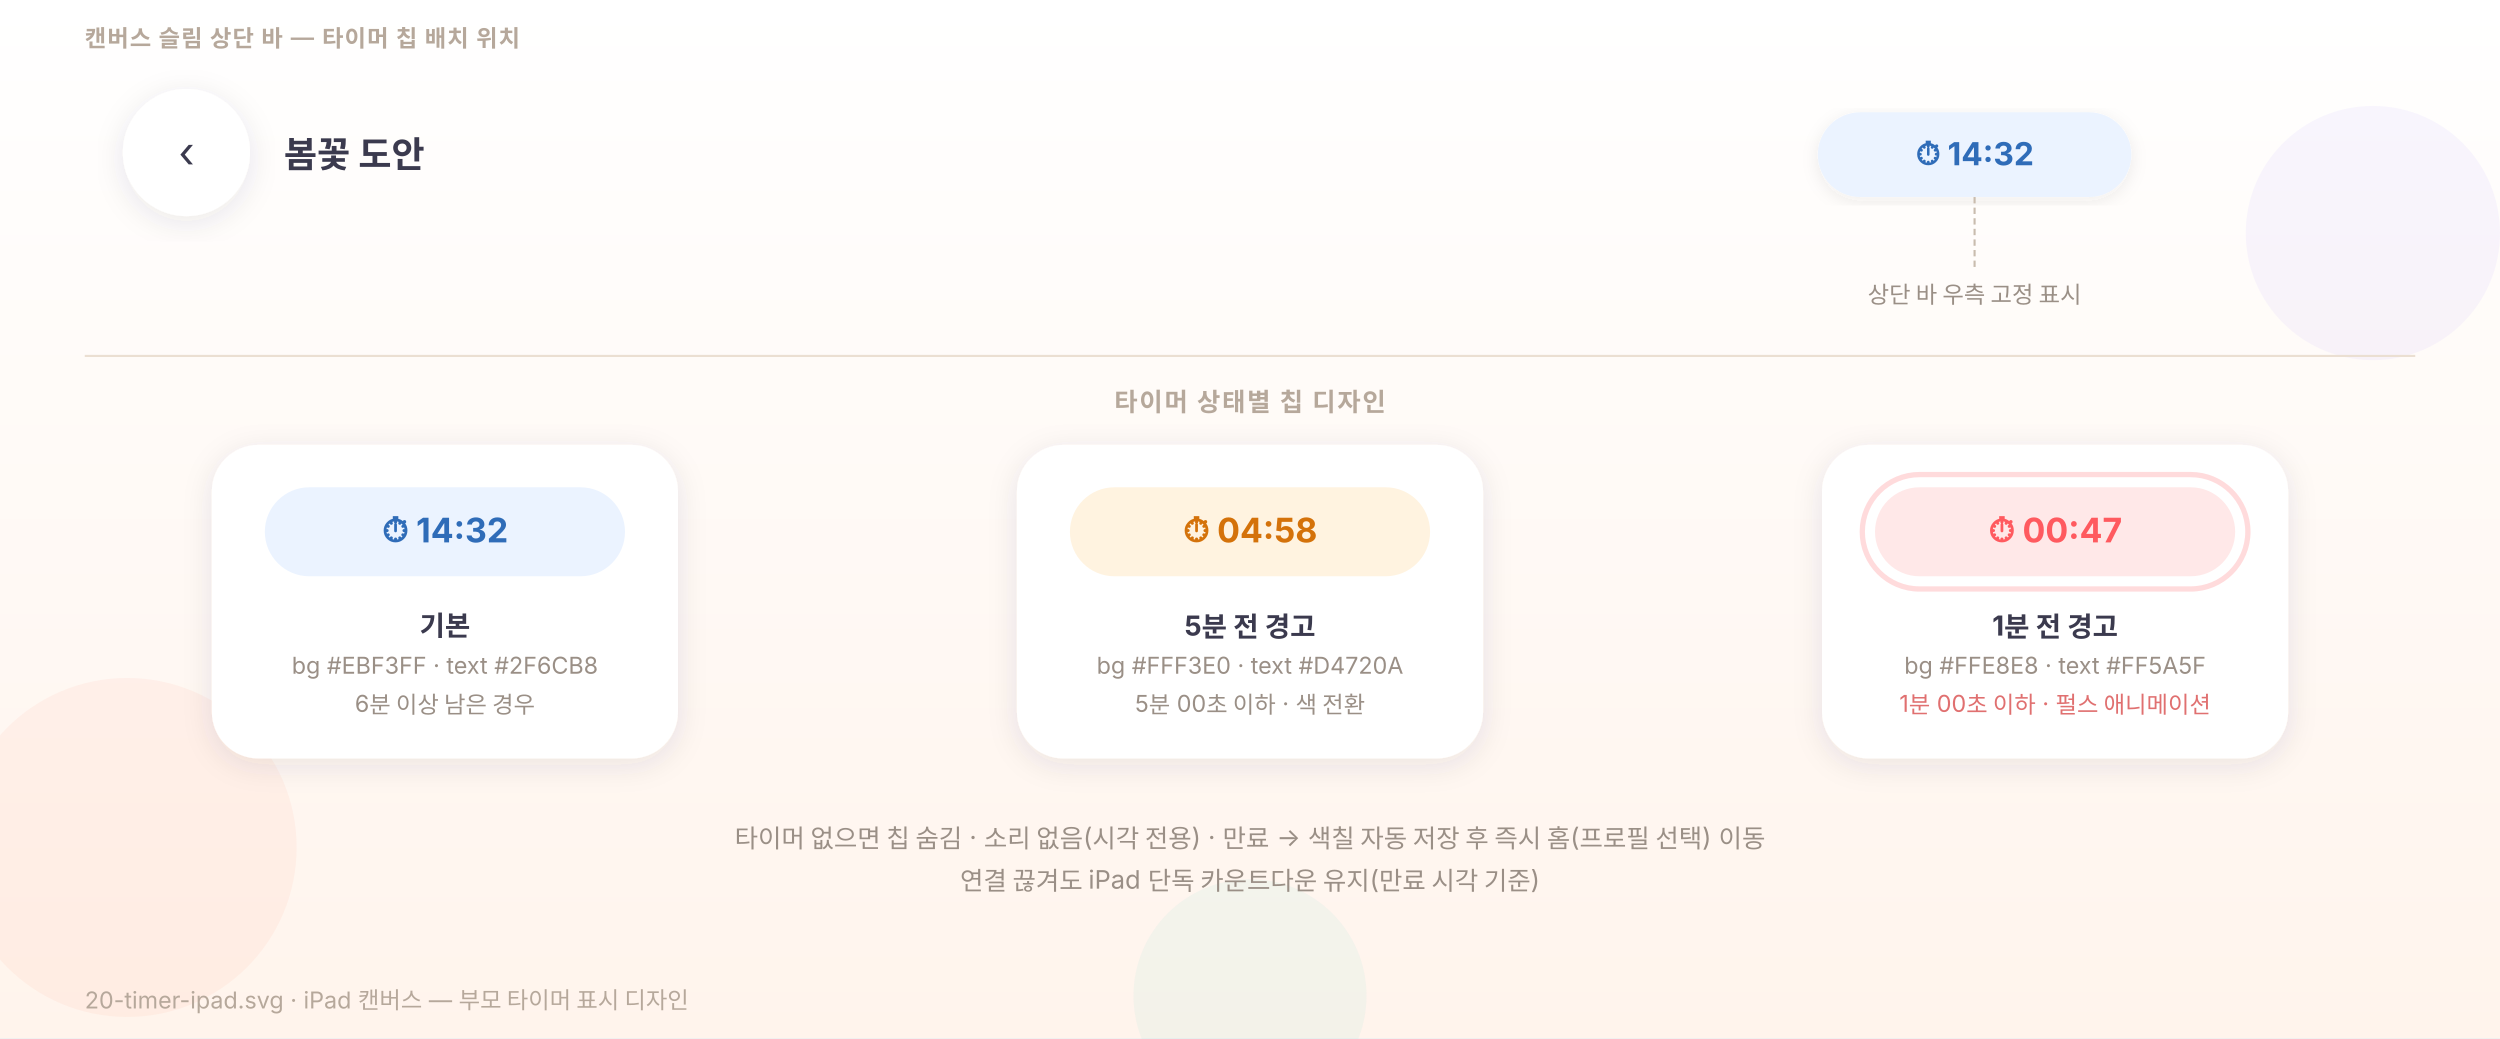
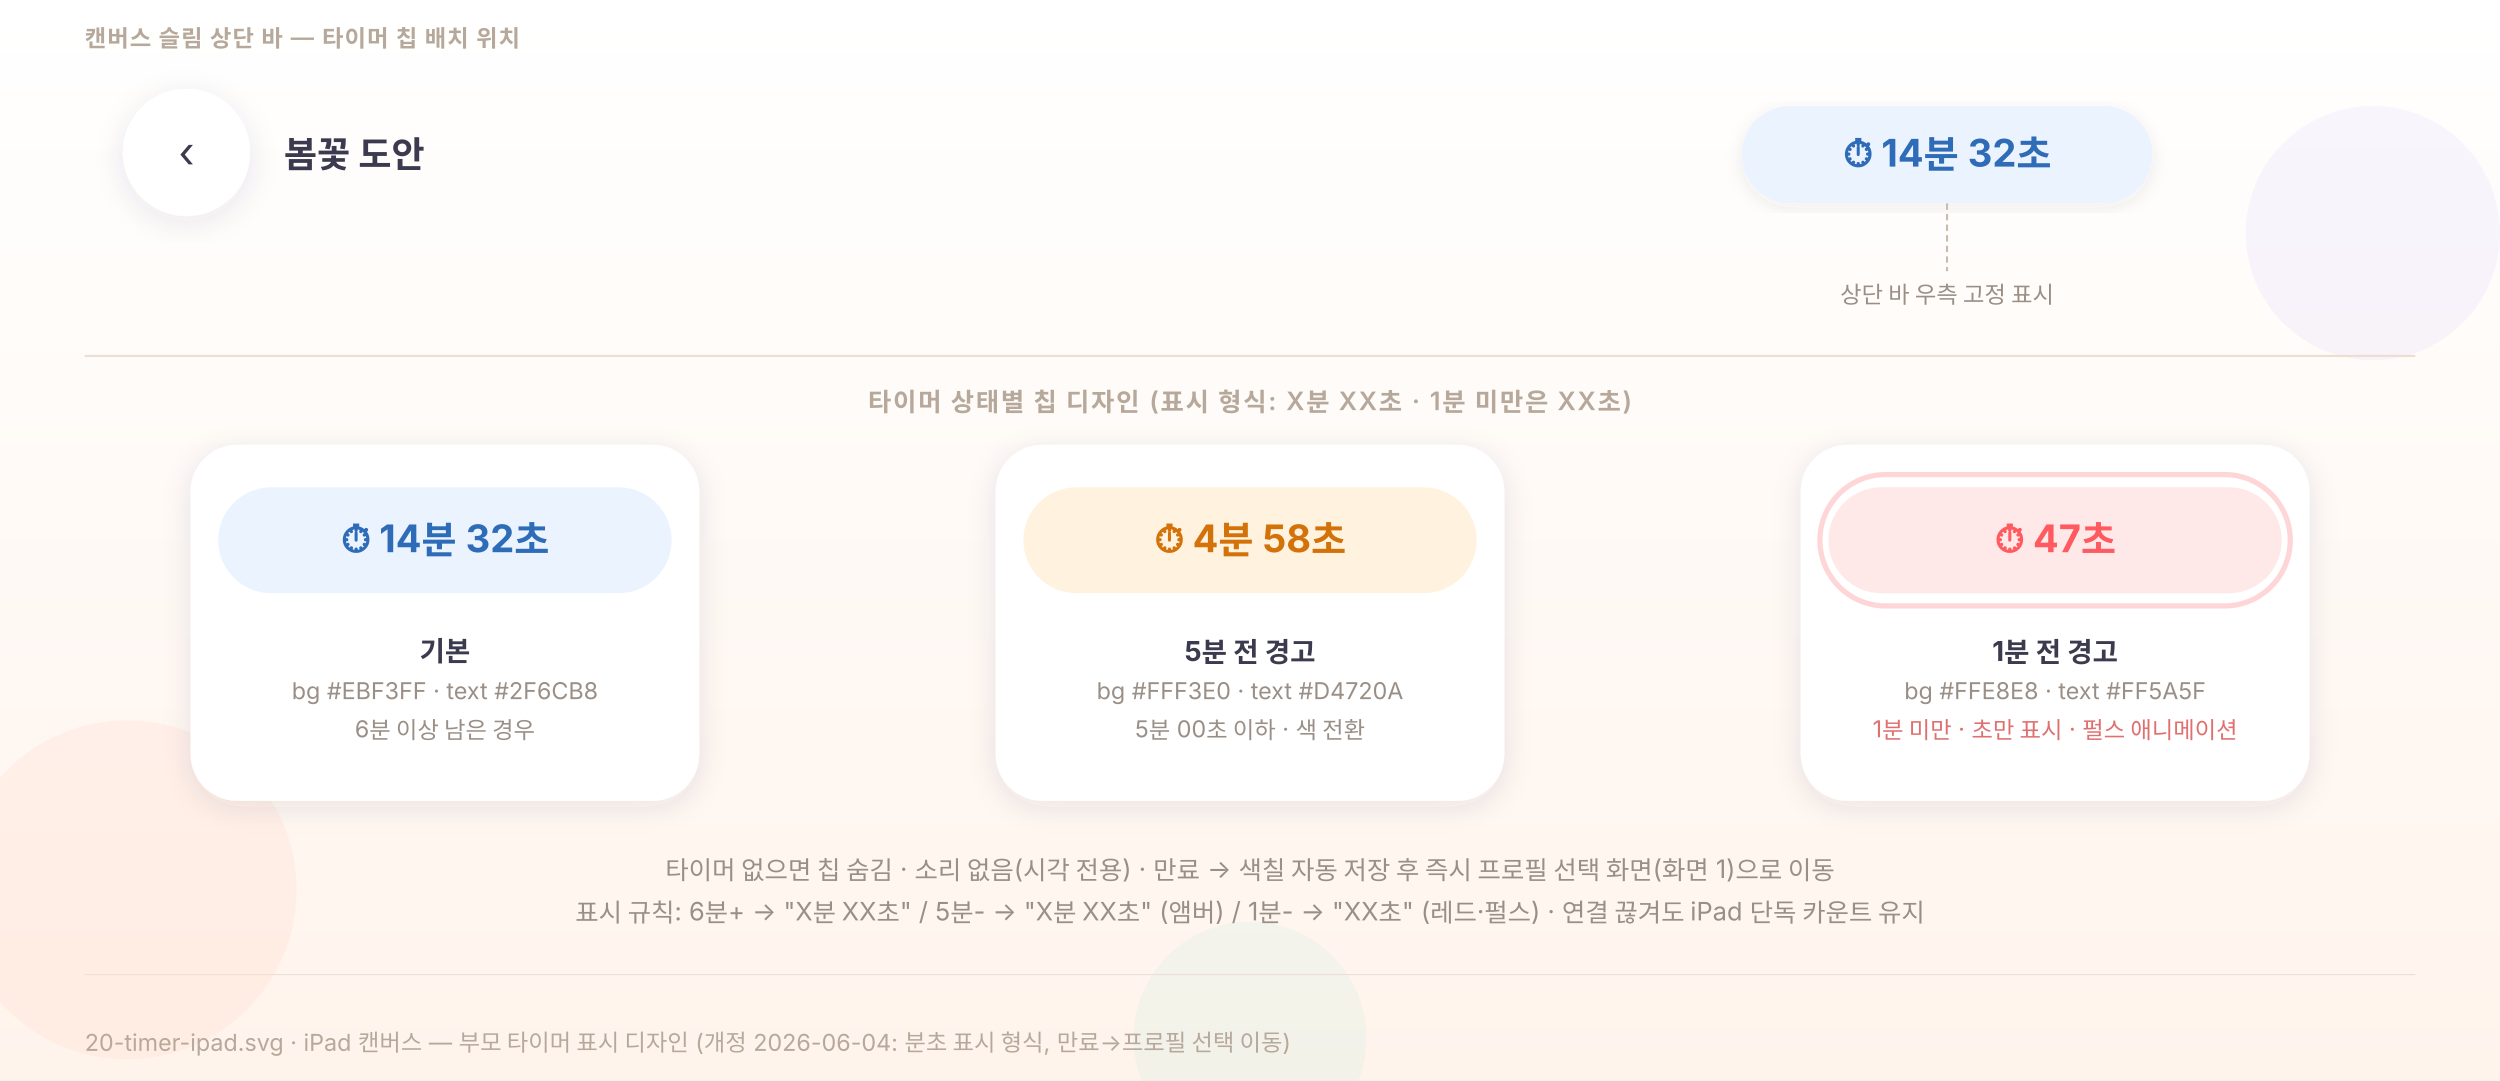
- <svg xmlns="http://www.w3.org/2000/svg" width="1180" height="490" viewBox="0 0 1180 490">
+ <svg xmlns="http://www.w3.org/2000/svg" width="1180" height="510" viewBox="0 0 1180 510">
  <defs>
    <linearGradient id="bg20" x1="0" y1="0" x2="0" y2="1">
      <stop offset="0" stop-color="#FFFFFF" />
      <stop offset="1" stop-color="#FFF4EC" />
    </linearGradient>
    <filter id="sh20" x="-20%" y="-20%" width="140%" height="140%">
      <feDropShadow dx="0" dy="3" stdDeviation="7" flood-color="#3B3A4E" flood-opacity="0.10" />
    </filter>
    <filter id="sm20" x="-10%" y="-10%" width="120%" height="120%">
      <feDropShadow dx="0" dy="2" stdDeviation="4" flood-color="#3B3A4E" flood-opacity="0.08" />
    </filter>
  </defs>
-   <rect width="1180" height="490" fill="url(#bg20)" />
-   <circle cx="60" cy="400" r="80" fill="#FF7A59" opacity="0.07" />
+   <rect width="1180" height="510" fill="url(#bg20)" />
+   <circle cx="60" cy="420" r="80" fill="#FF7A59" opacity="0.07" />
  <circle cx="1120" cy="110" r="60" fill="#8A6CFF" opacity="0.06" />
-   <circle cx="590" cy="470" r="55" fill="#36C5C0" opacity="0.06" />
+   <circle cx="590" cy="490" r="55" fill="#36C5C0" opacity="0.06" />
  <text x="40" y="22" font-size="11" font-weight="600" fill="#B6A89B" font-family="-apple-system,sans-serif" letter-spacing="0.5">캔버스 슬림 상단 바 — 타이머 칩 배치 위치</text>
  <circle cx="88" cy="72" r="30" fill="white" filter="url(#sh20)" />
  <text x="88" y="79" text-anchor="middle" font-size="20" fill="#3B3A4E" font-family="-apple-system,sans-serif">‹</text>
  <text x="134" y="79" font-size="17" font-weight="700" fill="#3B3A4E" font-family="-apple-system,sans-serif">봄꽃 도안</text>
-   <rect x="858" y="53" width="148" height="40" rx="20" fill="#EBF3FF" filter="url(#sm20)" />
-   <text x="932" y="78" text-anchor="middle" font-size="15" font-weight="700" fill="#2F6CB8" font-family="-apple-system,sans-serif">⏱ 14:32</text>
-   <line x1="932" y1="93" x2="932" y2="128" stroke="#C9BCAE" stroke-width="1" stroke-dasharray="3,2" />
-   <text x="932" y="143" text-anchor="middle" font-size="11" fill="#9A8F86" font-family="-apple-system,sans-serif">상단 바 우측 고정 표시</text>
+   <rect x="822" y="50" width="194" height="46" rx="23" fill="#EBF3FF" filter="url(#sm20)" />
+   <text x="919" y="79" text-anchor="middle" font-size="18" font-weight="700" fill="#2F6CB8" font-family="-apple-system,sans-serif">⏱ 14분 32초</text>
+   <line x1="919" y1="96" x2="919" y2="128" stroke="#C9BCAE" stroke-width="1" stroke-dasharray="3,2" />
+   <text x="919" y="143" text-anchor="middle" font-size="11" fill="#9A8F86" font-family="-apple-system,sans-serif">상단 바 우측 고정 표시</text>
  <line x1="40" y1="168" x2="1140" y2="168" stroke="#EBDFD2" stroke-width="1" />
-   <text x="590" y="194" text-anchor="middle" font-size="12" font-weight="600" fill="#B6A89B" font-family="-apple-system,sans-serif" letter-spacing="0.8">타이머 상태별 칩 디자인</text>
-   <rect x="100" y="210" width="220" height="148" rx="22" fill="white" filter="url(#sh20)" />
-   <rect x="125" y="230" width="170" height="42" rx="21" fill="#EBF3FF" />
-   <text x="210" y="256" text-anchor="middle" font-size="16" font-weight="700" fill="#2F6CB8" font-family="-apple-system,sans-serif">⏱ 14:32</text>
-   <text x="210" y="300" text-anchor="middle" font-size="13" font-weight="700" fill="#3B3A4E" font-family="-apple-system,sans-serif">기본</text>
-   <text x="210" y="318" text-anchor="middle" font-size="11" fill="#9A8F86" font-family="-apple-system,sans-serif">bg #EBF3FF · text #2F6CB8</text>
-   <text x="210" y="336" text-anchor="middle" font-size="11" fill="#9A8F86" font-family="-apple-system,sans-serif">6분 이상 남은 경우</text>
-   <rect x="480" y="210" width="220" height="148" rx="22" fill="white" filter="url(#sh20)" />
-   <rect x="505" y="230" width="170" height="42" rx="21" fill="#FFF3E0" />
-   <text x="590" y="256" text-anchor="middle" font-size="16" font-weight="700" fill="#D4720A" font-family="-apple-system,sans-serif">⏱ 04:58</text>
-   <text x="590" y="300" text-anchor="middle" font-size="13" font-weight="700" fill="#3B3A4E" font-family="-apple-system,sans-serif">5분 전 경고</text>
-   <text x="590" y="318" text-anchor="middle" font-size="11" fill="#9A8F86" font-family="-apple-system,sans-serif">bg #FFF3E0 · text #D4720A</text>
-   <text x="590" y="336" text-anchor="middle" font-size="11" fill="#9A8F86" font-family="-apple-system,sans-serif">5분 00초 이하 · 색 전환</text>
-   <rect x="860" y="210" width="220" height="148" rx="22" fill="white" filter="url(#sh20)" />
-   <rect x="879" y="224" width="182" height="54" rx="27" fill="none" stroke="#FF5A5F" stroke-width="2.5" opacity="0.22" />
-   <rect x="885" y="230" width="170" height="42" rx="21" fill="#FFE8E8" />
-   <text x="970" y="256" text-anchor="middle" font-size="16" font-weight="700" fill="#FF5A5F" font-family="-apple-system,sans-serif">⏱ 00:47</text>
-   <text x="970" y="300" text-anchor="middle" font-size="13" font-weight="700" fill="#3B3A4E" font-family="-apple-system,sans-serif">1분 전 경고</text>
-   <text x="970" y="318" text-anchor="middle" font-size="11" fill="#9A8F86" font-family="-apple-system,sans-serif">bg #FFE8E8 · text #FF5A5F</text>
-   <text x="970" y="336" text-anchor="middle" font-size="11" fill="#E07070" font-family="-apple-system,sans-serif">1분 00초 이하 · 펄스 애니메이션</text>
-   <text x="590" y="400" text-anchor="middle" font-size="12" fill="#9A8F86" font-family="-apple-system,sans-serif">타이머 없으면 칩 숨김 · 소리 없음(시각 전용) · 만료 → 색칠 자동 저장 후 즉시 홈(프로필 선택) 이동</text>
-   <text x="590" y="420" text-anchor="middle" font-size="12" fill="#9A8F86" font-family="-apple-system,sans-serif">연결 끊겨도 iPad 단독 카운트다운 유지(만료 시각 기준)</text>
-   <text x="40" y="476" font-size="11" fill="#B6A89B" font-family="-apple-system,sans-serif">20-timer-ipad.svg · iPad 캔버스 — 부모 타이머 표시 디자인</text>
+   <text x="590" y="194" text-anchor="middle" font-size="12" font-weight="600" fill="#B6A89B" font-family="-apple-system,sans-serif" letter-spacing="0.8">타이머 상태별 칩 디자인 (표시 형식: X분 XX초 · 1분 미만은 XX초)</text>
+   <rect x="90" y="210" width="240" height="168" rx="22" fill="white" filter="url(#sh20)" />
+   <rect x="103" y="230" width="214" height="50" rx="25" fill="#EBF3FF" />
+   <text x="210" y="261" text-anchor="middle" font-size="18" font-weight="700" fill="#2F6CB8" font-family="-apple-system,sans-serif">⏱ 14분 32초</text>
+   <text x="210" y="312" text-anchor="middle" font-size="13" font-weight="700" fill="#3B3A4E" font-family="-apple-system,sans-serif">기본</text>
+   <text x="210" y="330" text-anchor="middle" font-size="11" fill="#9A8F86" font-family="-apple-system,sans-serif">bg #EBF3FF · text #2F6CB8</text>
+   <text x="210" y="348" text-anchor="middle" font-size="11" fill="#9A8F86" font-family="-apple-system,sans-serif">6분 이상 남은 경우</text>
+   <rect x="470" y="210" width="240" height="168" rx="22" fill="white" filter="url(#sh20)" />
+   <rect x="483" y="230" width="214" height="50" rx="25" fill="#FFF3E0" />
+   <text x="590" y="261" text-anchor="middle" font-size="18" font-weight="700" fill="#D4720A" font-family="-apple-system,sans-serif">⏱ 4분 58초</text>
+   <text x="590" y="312" text-anchor="middle" font-size="13" font-weight="700" fill="#3B3A4E" font-family="-apple-system,sans-serif">5분 전 경고</text>
+   <text x="590" y="330" text-anchor="middle" font-size="11" fill="#9A8F86" font-family="-apple-system,sans-serif">bg #FFF3E0 · text #D4720A</text>
+   <text x="590" y="348" text-anchor="middle" font-size="11" fill="#9A8F86" font-family="-apple-system,sans-serif">5분 00초 이하 · 색 전환</text>
+   <rect x="850" y="210" width="240" height="168" rx="22" fill="white" filter="url(#sh20)" />
+   <rect x="859" y="224" width="222" height="62" rx="31" fill="none" stroke="#FF5A5F" stroke-width="2.5" opacity="0.25" />
+   <rect x="863" y="230" width="214" height="50" rx="25" fill="#FFE8E8" />
+   <text x="970" y="261" text-anchor="middle" font-size="18" font-weight="700" fill="#FF5A5F" font-family="-apple-system,sans-serif">⏱ 47초</text>
+   <text x="970" y="312" text-anchor="middle" font-size="13" font-weight="700" fill="#3B3A4E" font-family="-apple-system,sans-serif">1분 전 경고</text>
+   <text x="970" y="330" text-anchor="middle" font-size="11" fill="#9A8F86" font-family="-apple-system,sans-serif">bg #FFE8E8 · text #FF5A5F</text>
+   <text x="970" y="348" text-anchor="middle" font-size="11" fill="#E07070" font-family="-apple-system,sans-serif">1분 미만 · 초만 표시 · 펄스 애니메이션</text>
+   <text x="590" y="415" text-anchor="middle" font-size="12" fill="#9A8F86" font-family="-apple-system,sans-serif">타이머 없으면 칩 숨김 · 소리 없음(시각 전용) · 만료 → 색칠 자동 저장 후 즉시 프로필 선택 화면(화면 1)으로 이동</text>
+   <text x="590" y="435" text-anchor="middle" font-size="12" fill="#9A8F86" font-family="-apple-system,sans-serif">표시 규칙: 6분+ → "X분 XX초" / 5분- → "X분 XX초" (앰버) / 1분- → "XX초" (레드·펄스) · 연결 끊겨도 iPad 단독 카운트 유지</text>
+   <line x1="40" y1="460" x2="1140" y2="460" stroke="#EBDFD2" stroke-width="0.5" />
+   <text x="40" y="496" font-size="11" fill="#B6A89B" font-family="-apple-system,sans-serif">20-timer-ipad.svg · iPad 캔버스 — 부모 타이머 표시 디자인 (개정 2026-06-04: 분초 표시 형식, 만료→프로필 선택 이동)</text>
</svg>
